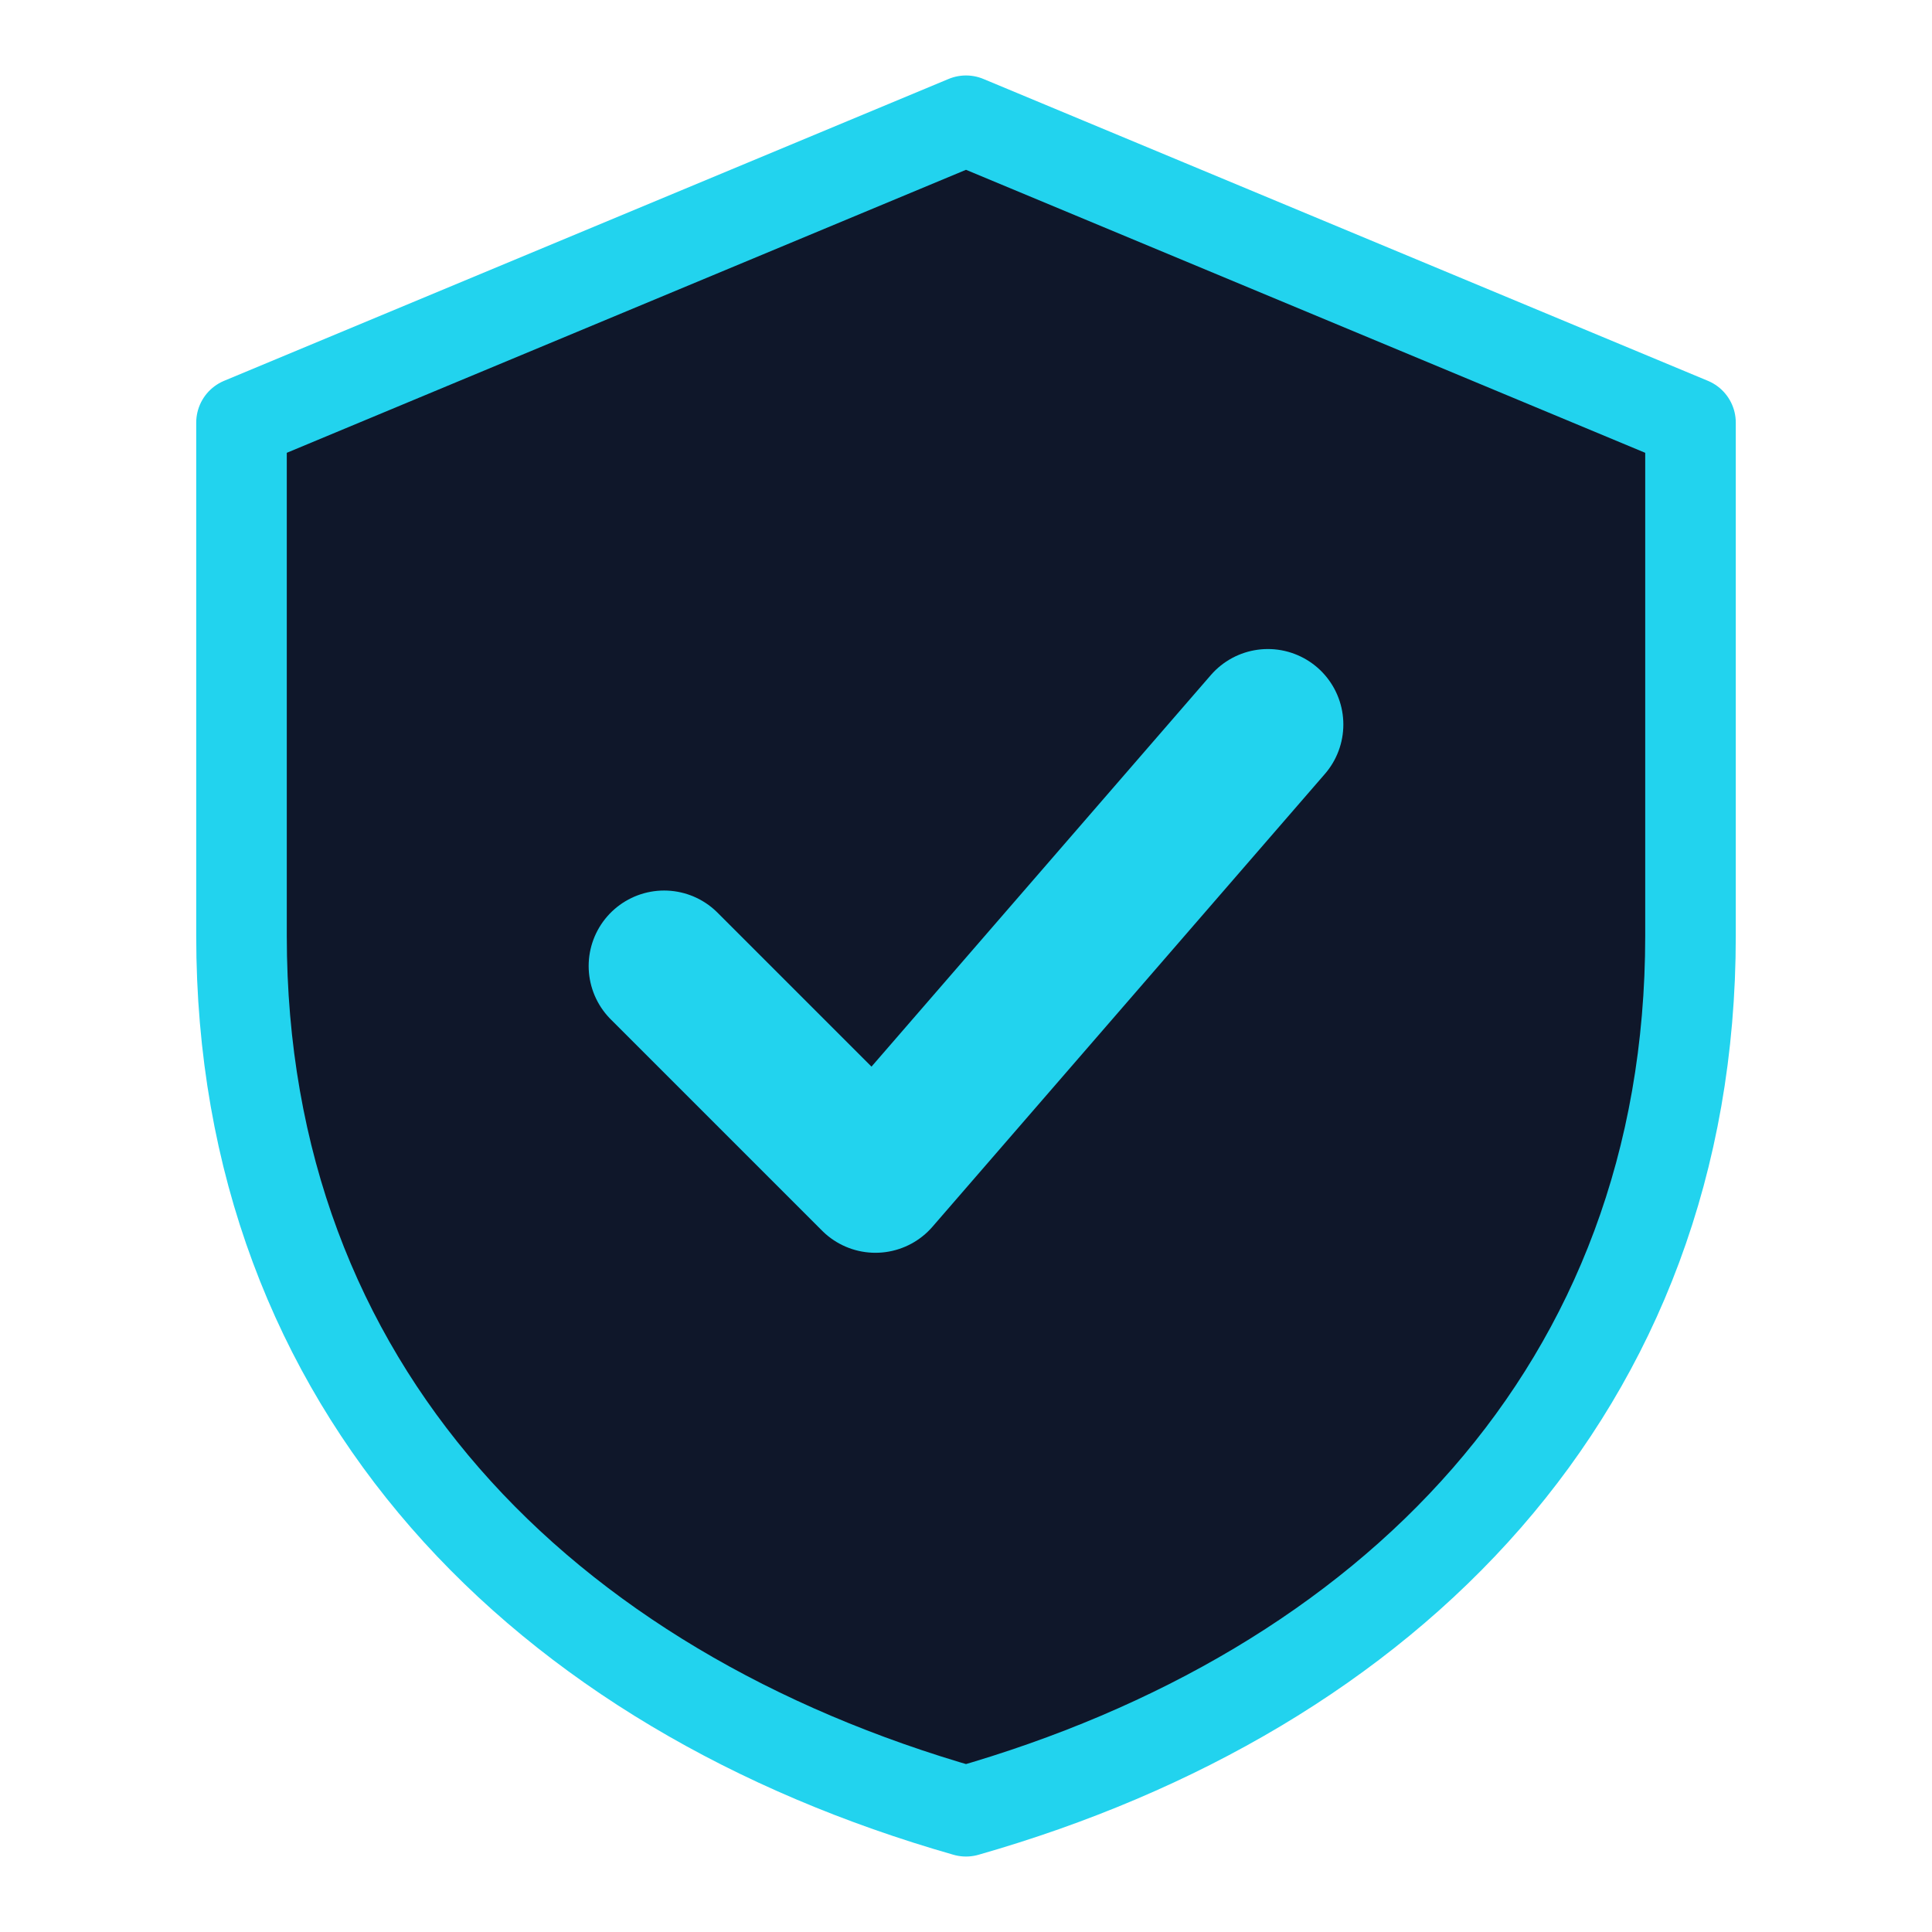
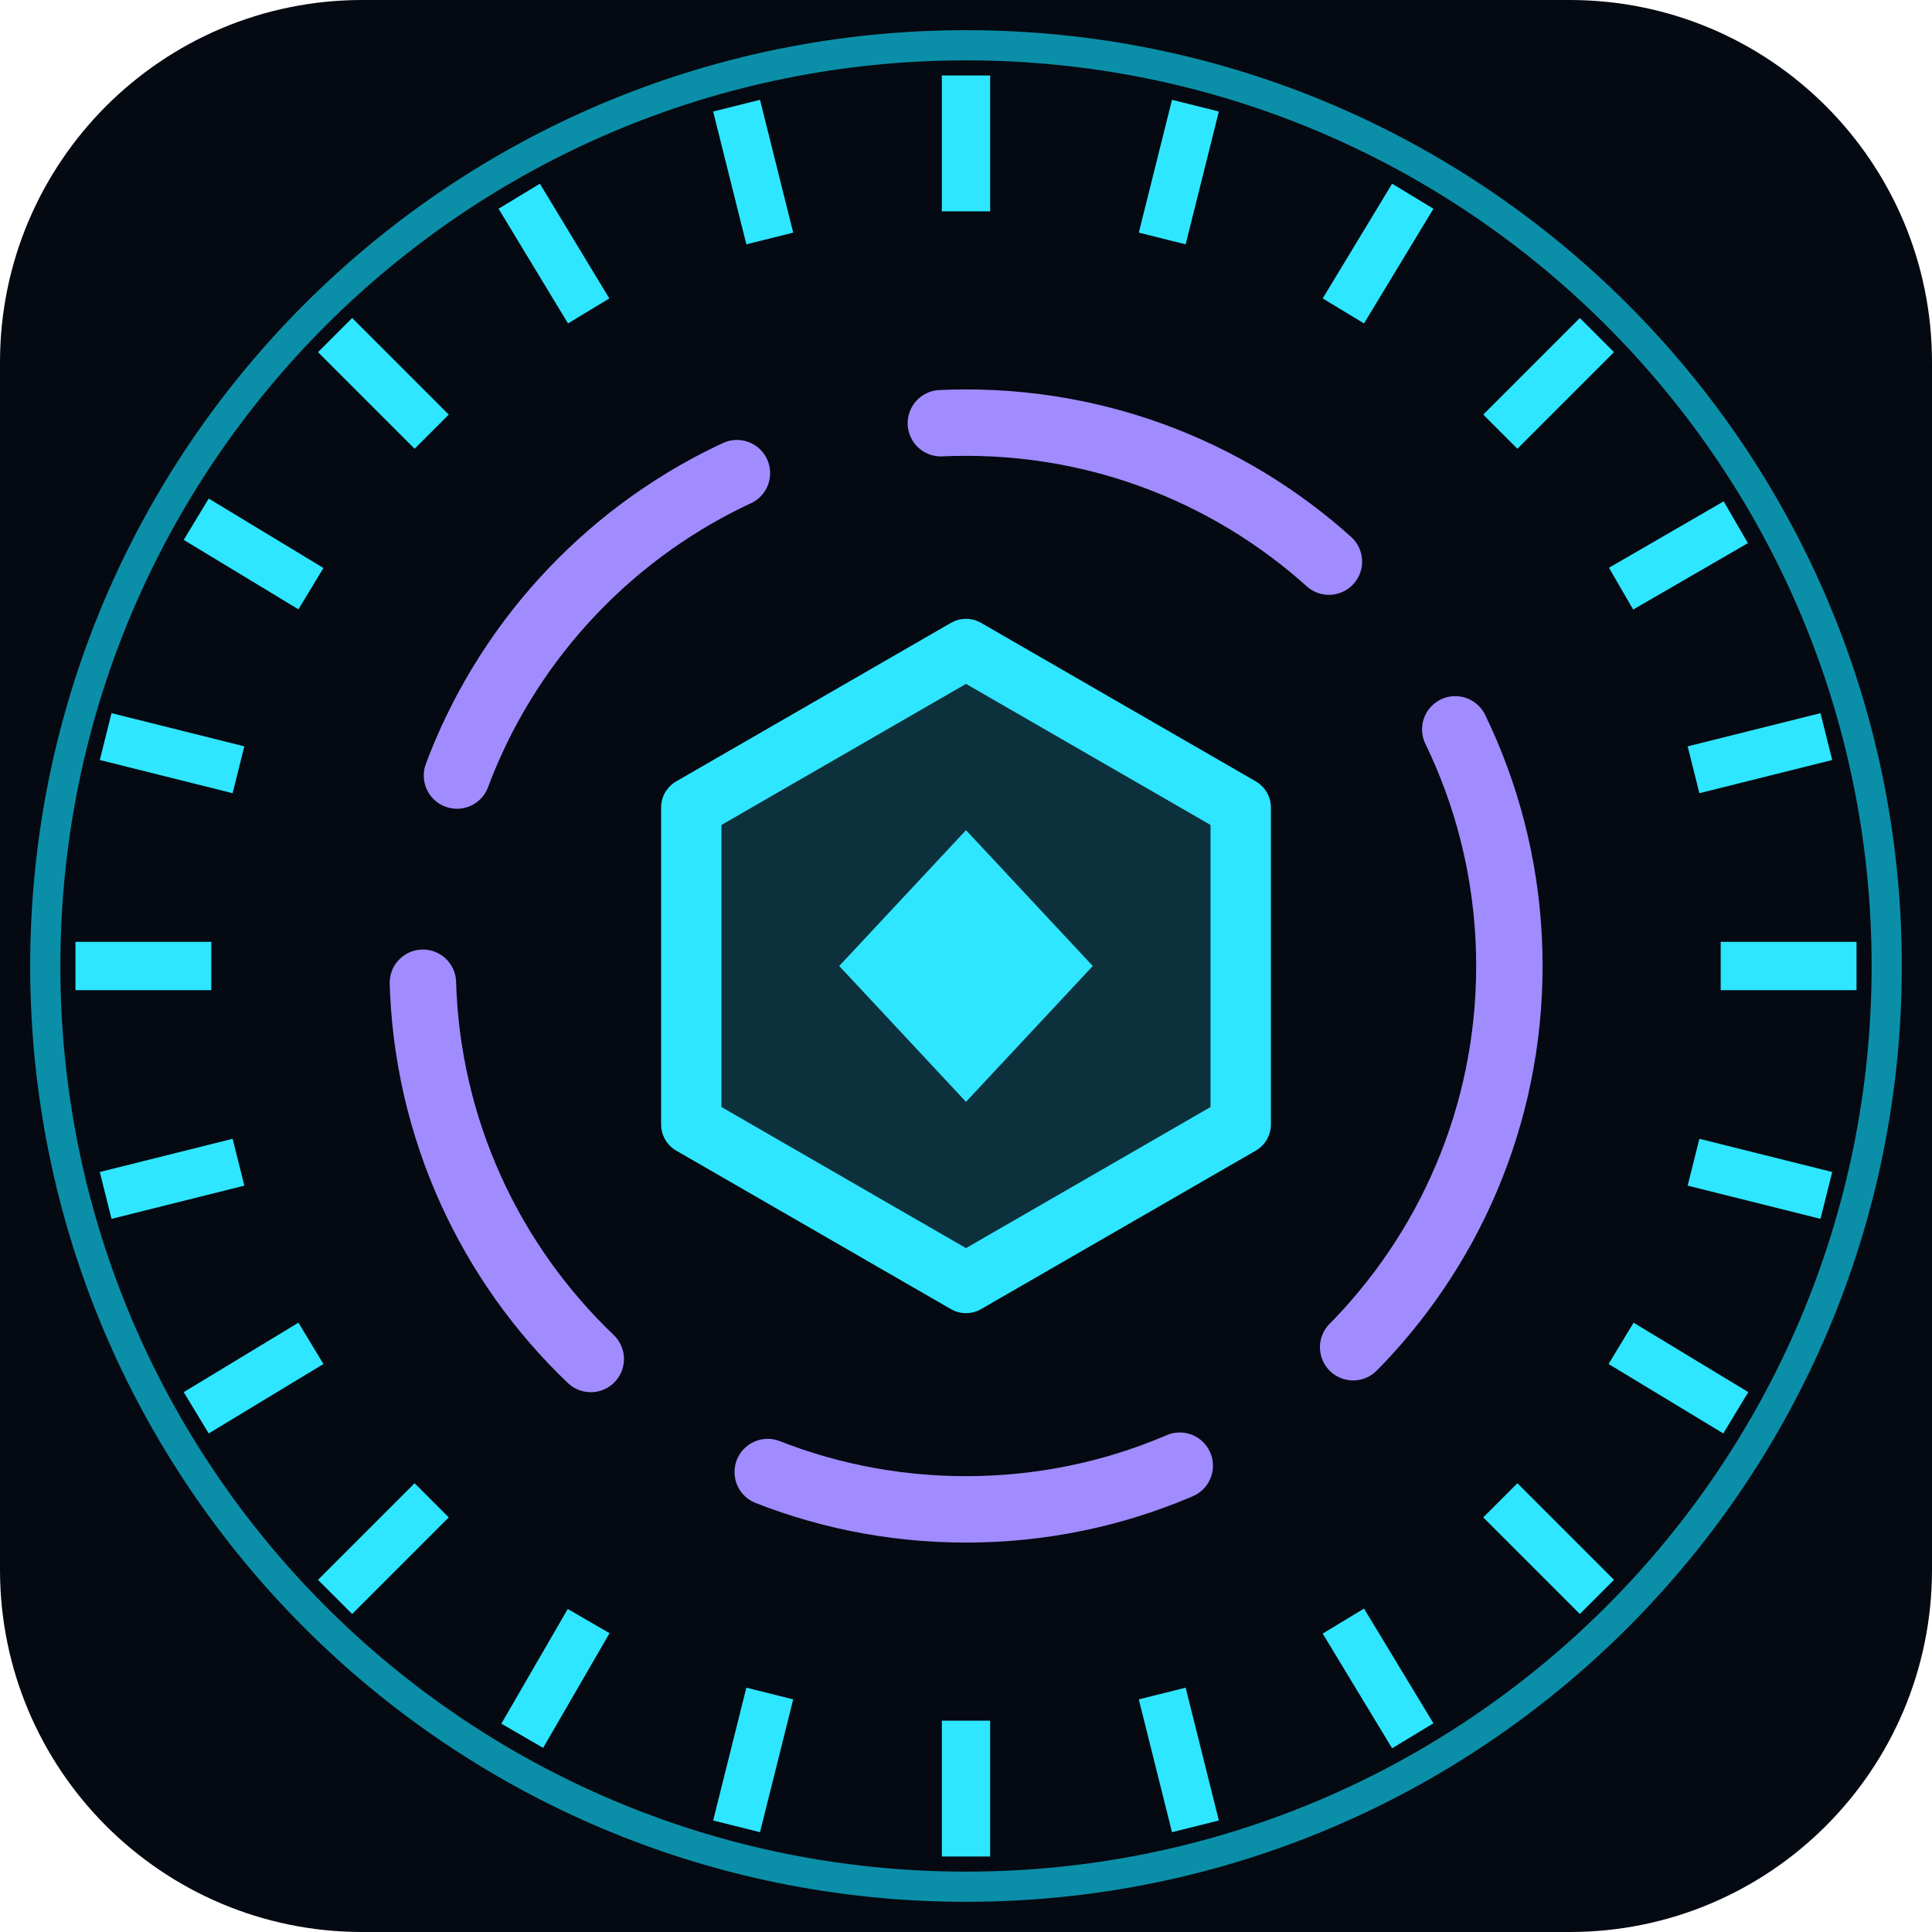
<svg xmlns="http://www.w3.org/2000/svg" viewBox="0 0 64 64" role="img" aria-label="CipherForge">
-   <path d="M32 4 8 14v17c0 15 10 25 24 29 14-4 24-14 24-29V14L32 4Z" fill="#0f172a" stroke="#22d3ee" stroke-width="3" stroke-linejoin="round" />
-   <path d="M22 32l7 7 13-15" fill="none" stroke="#22d3ee" stroke-width="5" stroke-linecap="round" stroke-linejoin="round" />
+   <rect width="64" height="64" rx="12" fill="#050911" />
+   <circle cx="32" cy="32" r="30.5" fill="none" stroke="#0b8fa8" stroke-width="1" />
+   <path d="M32,7L32,2.5M38.5,7.9L39.6,3.5M44.5,10.3L46.8,6.5M49.7,14.3L52.9,11.1M53.7,19.5L57.5,17.3M56.1,25.5L60.5,24.4M57,32L61.5,32M56.1,38.5L60.5,39.6M53.7,44.5L57.5,46.8M49.7,49.7L52.9,52.9M44.5,53.7L46.8,57.5M38.5,56.1L39.6,60.5M32,57L32,61.5M25.5,56.1L24.4,60.5M19.5,53.7L17.3,57.5M14.3,49.7L11.1,52.9M10.3,44.5L6.5,46.8M7.9,38.5L3.5,39.6M7,32L2.5,32M7.9,25.5L3.5,24.4M10.3,19.5L6.5,17.2M14.3,14.3L11.1,11.1M19.5,10.3L17.2,6.5M25.5,7.9L24.4,3.5" fill="none" stroke="#2ee6ff" stroke-width="1.6" />
+   <circle cx="32" cy="32" r="18" fill="none" stroke="#a08cff" stroke-width="2.2" stroke-dasharray="14 7" stroke-linecap="round" />
+   <path d="M32 21.5 41.1 26.75v10.5L32 42.5l-9.1-5.25v-10.5L32 21.5Z" fill="#2ee6ff" fill-opacity="0.18" stroke="#2ee6ff" stroke-width="2" stroke-linejoin="round" />
+   <path d="M32 27.5 36.2 32 32 36.5 27.8 32 32 27.5Z" fill="#2ee6ff" />
</svg>
